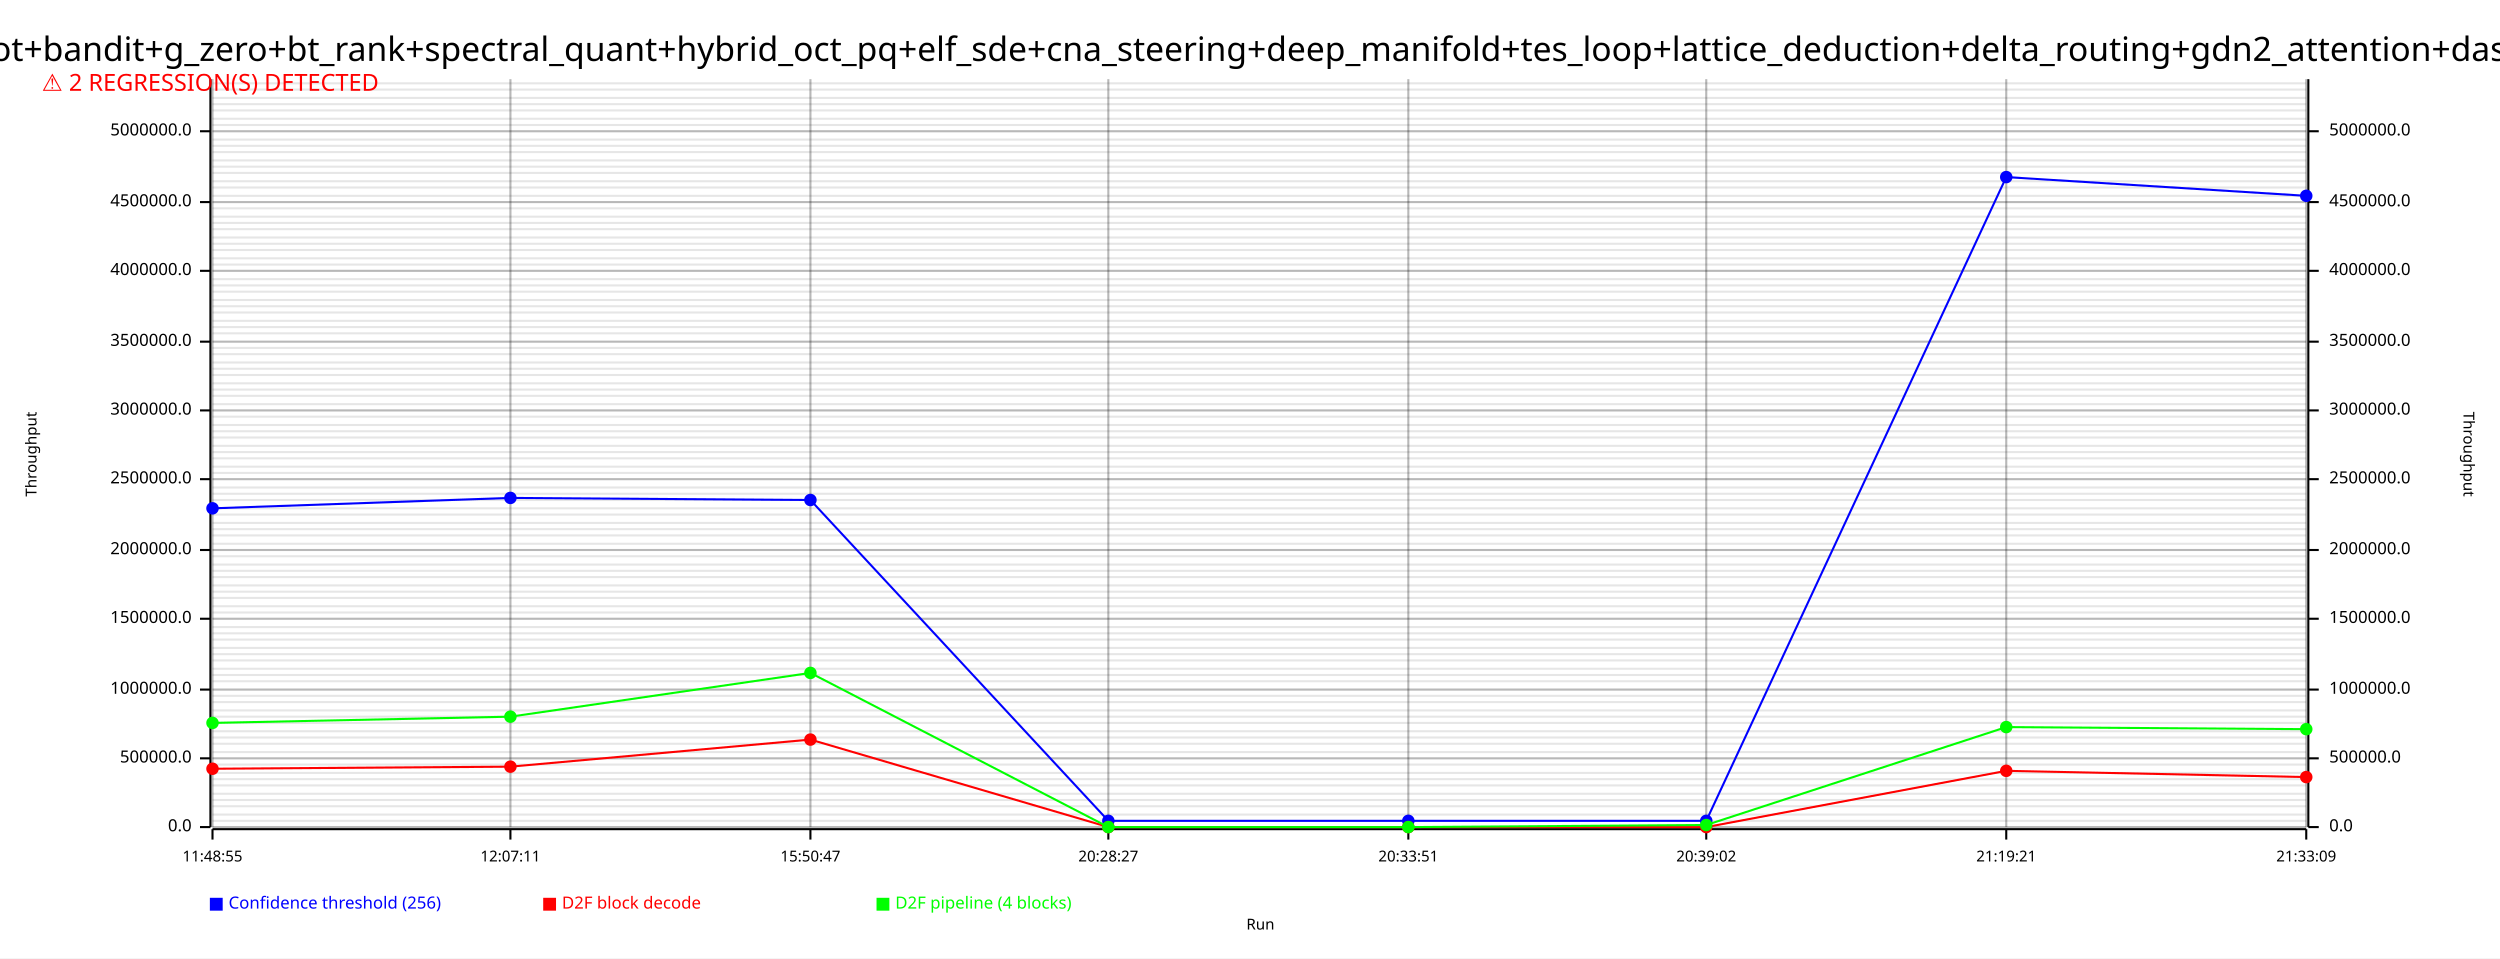
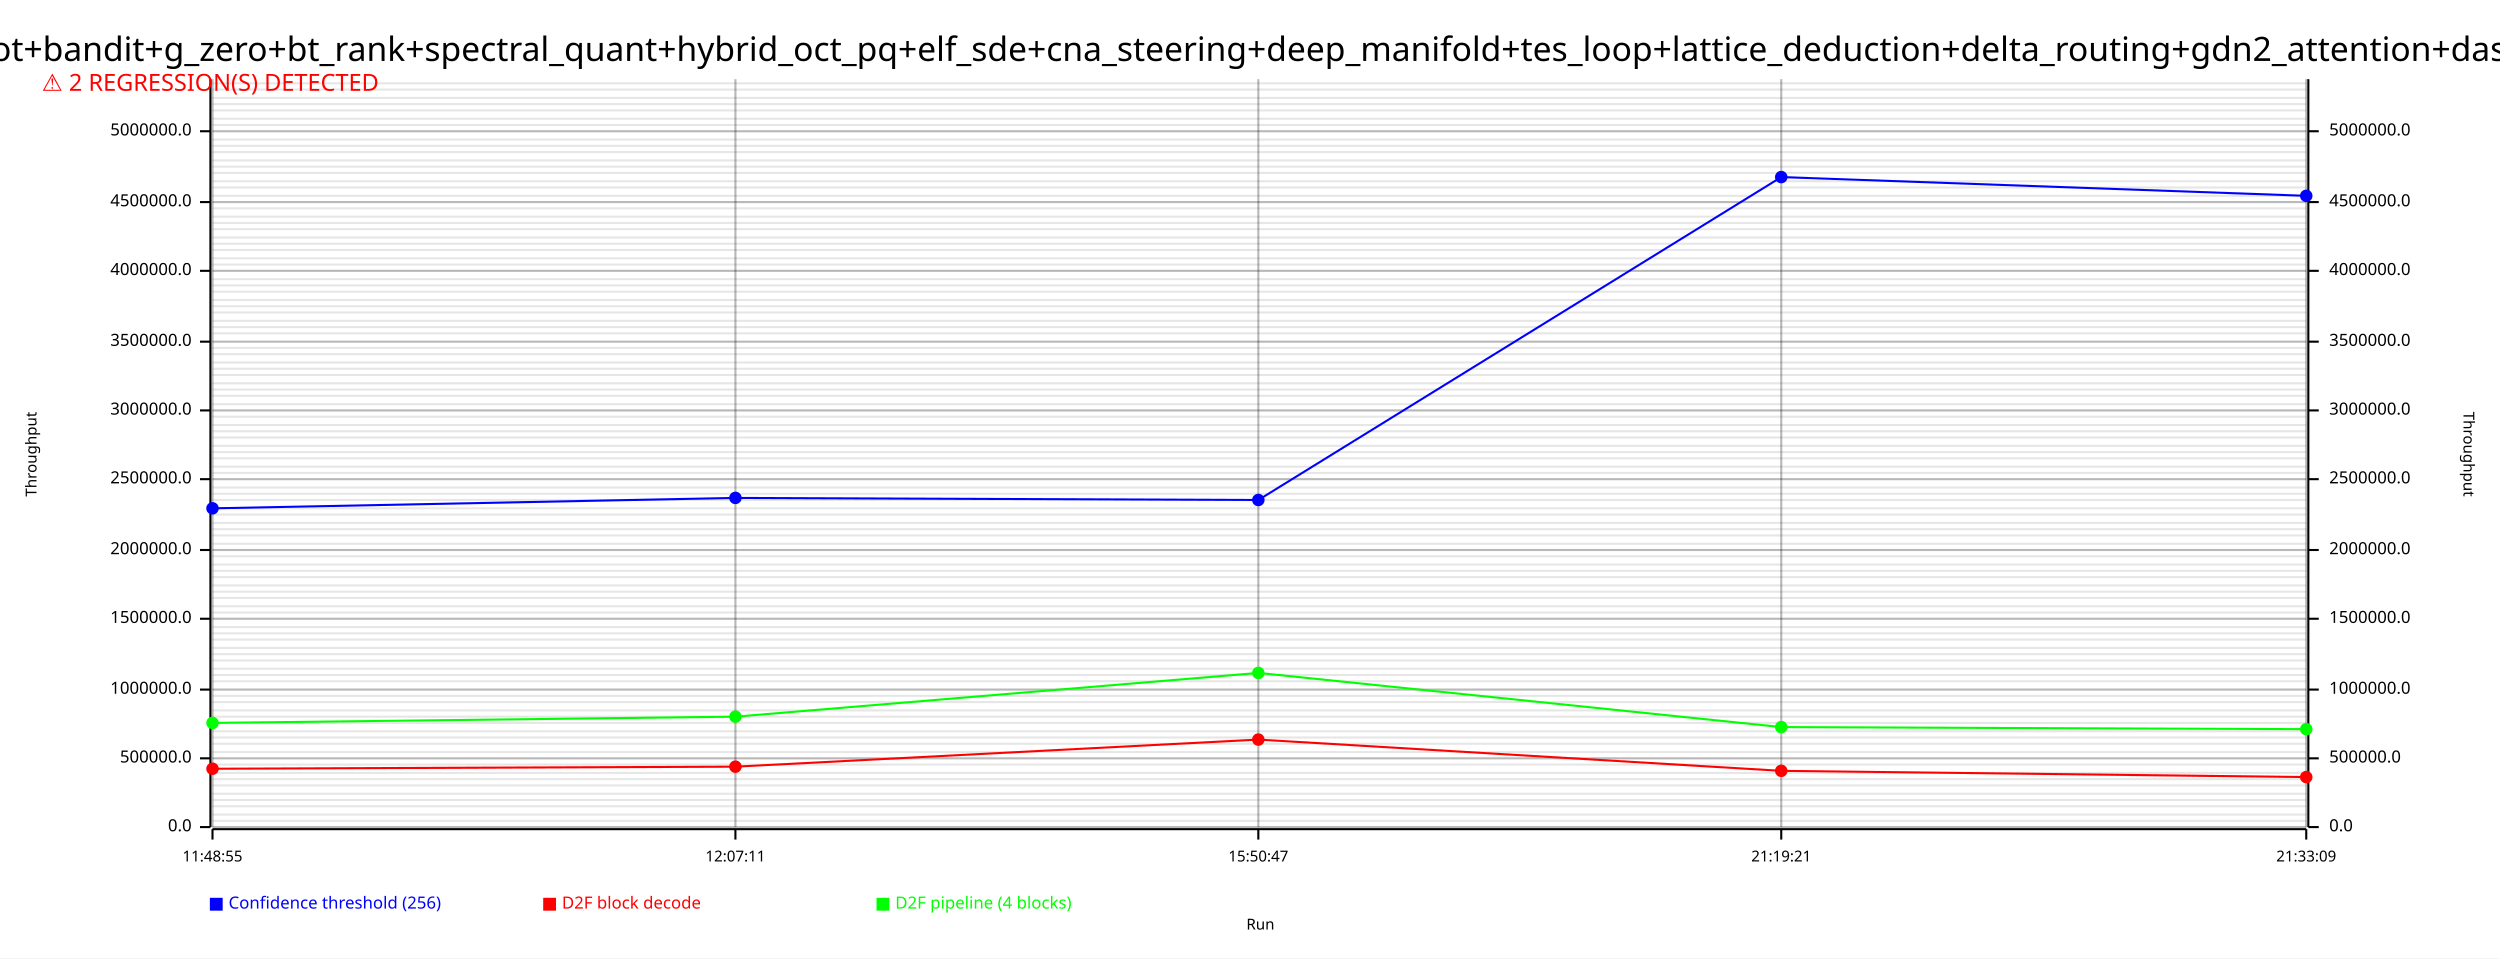
<svg xmlns="http://www.w3.org/2000/svg" width="1200" height="460" viewBox="0 0 1200 460">
  <rect x="0" y="0" width="1200" height="460" opacity="1" fill="#FFFFFF" stroke="none" />
  <text x="600" y="17" dy="0.76em" text-anchor="middle" font-family="sans-serif" font-size="16.129" opacity="1" fill="#000000">
Diff — Time Series [sparse_mlp+domain_latent+ppot+bandit+g_zero+bt_rank+spectral_quant+hybrid_oct_pq+elf_sde+cna_steering+deep_manifold+tes_loop+lattice_deduction+delta_routing+gdn2_attention+dash_attn+dreamer+lt2_looped+plasma_path+tf_loop]
</text>
  <line opacity="0.1" stroke="#000000" stroke-width="1" x1="102" y1="397" x2="102" y2="38" />
-   <line opacity="0.1" stroke="#000000" stroke-width="1" x1="245" y1="397" x2="245" y2="38" />
-   <line opacity="0.1" stroke="#000000" stroke-width="1" x1="389" y1="397" x2="389" y2="38" />
-   <line opacity="0.1" stroke="#000000" stroke-width="1" x1="532" y1="397" x2="532" y2="38" />
-   <line opacity="0.1" stroke="#000000" stroke-width="1" x1="676" y1="397" x2="676" y2="38" />
-   <line opacity="0.1" stroke="#000000" stroke-width="1" x1="819" y1="397" x2="819" y2="38" />
-   <line opacity="0.1" stroke="#000000" stroke-width="1" x1="963" y1="397" x2="963" y2="38" />
+   <line opacity="0.1" stroke="#000000" stroke-width="1" x1="353" y1="397" x2="353" y2="38" />
+   <line opacity="0.1" stroke="#000000" stroke-width="1" x1="604" y1="397" x2="604" y2="38" />
+   <line opacity="0.1" stroke="#000000" stroke-width="1" x1="855" y1="397" x2="855" y2="38" />
  <line opacity="0.1" stroke="#000000" stroke-width="1" x1="1107" y1="397" x2="1107" y2="38" />
  <line opacity="0.1" stroke="#000000" stroke-width="1" x1="102" y1="397" x2="1107" y2="397" />
  <line opacity="0.1" stroke="#000000" stroke-width="1" x1="102" y1="394" x2="1107" y2="394" />
  <line opacity="0.1" stroke="#000000" stroke-width="1" x1="102" y1="391" x2="1107" y2="391" />
  <line opacity="0.1" stroke="#000000" stroke-width="1" x1="102" y1="387" x2="1107" y2="387" />
  <line opacity="0.1" stroke="#000000" stroke-width="1" x1="102" y1="384" x2="1107" y2="384" />
  <line opacity="0.1" stroke="#000000" stroke-width="1" x1="102" y1="381" x2="1107" y2="381" />
  <line opacity="0.1" stroke="#000000" stroke-width="1" x1="102" y1="377" x2="1107" y2="377" />
  <line opacity="0.1" stroke="#000000" stroke-width="1" x1="102" y1="374" x2="1107" y2="374" />
  <line opacity="0.1" stroke="#000000" stroke-width="1" x1="102" y1="371" x2="1107" y2="371" />
  <line opacity="0.1" stroke="#000000" stroke-width="1" x1="102" y1="367" x2="1107" y2="367" />
  <line opacity="0.1" stroke="#000000" stroke-width="1" x1="102" y1="364" x2="1107" y2="364" />
  <line opacity="0.1" stroke="#000000" stroke-width="1" x1="102" y1="361" x2="1107" y2="361" />
  <line opacity="0.1" stroke="#000000" stroke-width="1" x1="102" y1="357" x2="1107" y2="357" />
  <line opacity="0.1" stroke="#000000" stroke-width="1" x1="102" y1="354" x2="1107" y2="354" />
  <line opacity="0.1" stroke="#000000" stroke-width="1" x1="102" y1="351" x2="1107" y2="351" />
  <line opacity="0.1" stroke="#000000" stroke-width="1" x1="102" y1="347" x2="1107" y2="347" />
  <line opacity="0.1" stroke="#000000" stroke-width="1" x1="102" y1="344" x2="1107" y2="344" />
  <line opacity="0.1" stroke="#000000" stroke-width="1" x1="102" y1="341" x2="1107" y2="341" />
  <line opacity="0.1" stroke="#000000" stroke-width="1" x1="102" y1="337" x2="1107" y2="337" />
  <line opacity="0.1" stroke="#000000" stroke-width="1" x1="102" y1="334" x2="1107" y2="334" />
  <line opacity="0.1" stroke="#000000" stroke-width="1" x1="102" y1="331" x2="1107" y2="331" />
  <line opacity="0.1" stroke="#000000" stroke-width="1" x1="102" y1="327" x2="1107" y2="327" />
  <line opacity="0.1" stroke="#000000" stroke-width="1" x1="102" y1="324" x2="1107" y2="324" />
  <line opacity="0.1" stroke="#000000" stroke-width="1" x1="102" y1="321" x2="1107" y2="321" />
  <line opacity="0.1" stroke="#000000" stroke-width="1" x1="102" y1="317" x2="1107" y2="317" />
  <line opacity="0.1" stroke="#000000" stroke-width="1" x1="102" y1="314" x2="1107" y2="314" />
  <line opacity="0.1" stroke="#000000" stroke-width="1" x1="102" y1="311" x2="1107" y2="311" />
  <line opacity="0.1" stroke="#000000" stroke-width="1" x1="102" y1="307" x2="1107" y2="307" />
  <line opacity="0.1" stroke="#000000" stroke-width="1" x1="102" y1="304" x2="1107" y2="304" />
  <line opacity="0.1" stroke="#000000" stroke-width="1" x1="102" y1="301" x2="1107" y2="301" />
  <line opacity="0.1" stroke="#000000" stroke-width="1" x1="102" y1="297" x2="1107" y2="297" />
  <line opacity="0.1" stroke="#000000" stroke-width="1" x1="102" y1="294" x2="1107" y2="294" />
  <line opacity="0.1" stroke="#000000" stroke-width="1" x1="102" y1="291" x2="1107" y2="291" />
  <line opacity="0.1" stroke="#000000" stroke-width="1" x1="102" y1="287" x2="1107" y2="287" />
  <line opacity="0.1" stroke="#000000" stroke-width="1" x1="102" y1="284" x2="1107" y2="284" />
  <line opacity="0.1" stroke="#000000" stroke-width="1" x1="102" y1="281" x2="1107" y2="281" />
  <line opacity="0.1" stroke="#000000" stroke-width="1" x1="102" y1="277" x2="1107" y2="277" />
  <line opacity="0.1" stroke="#000000" stroke-width="1" x1="102" y1="274" x2="1107" y2="274" />
  <line opacity="0.1" stroke="#000000" stroke-width="1" x1="102" y1="271" x2="1107" y2="271" />
  <line opacity="0.1" stroke="#000000" stroke-width="1" x1="102" y1="267" x2="1107" y2="267" />
  <line opacity="0.1" stroke="#000000" stroke-width="1" x1="102" y1="264" x2="1107" y2="264" />
  <line opacity="0.1" stroke="#000000" stroke-width="1" x1="102" y1="261" x2="1107" y2="261" />
  <line opacity="0.1" stroke="#000000" stroke-width="1" x1="102" y1="257" x2="1107" y2="257" />
  <line opacity="0.1" stroke="#000000" stroke-width="1" x1="102" y1="254" x2="1107" y2="254" />
  <line opacity="0.1" stroke="#000000" stroke-width="1" x1="102" y1="251" x2="1107" y2="251" />
  <line opacity="0.1" stroke="#000000" stroke-width="1" x1="102" y1="247" x2="1107" y2="247" />
  <line opacity="0.1" stroke="#000000" stroke-width="1" x1="102" y1="244" x2="1107" y2="244" />
  <line opacity="0.1" stroke="#000000" stroke-width="1" x1="102" y1="240" x2="1107" y2="240" />
  <line opacity="0.1" stroke="#000000" stroke-width="1" x1="102" y1="237" x2="1107" y2="237" />
  <line opacity="0.1" stroke="#000000" stroke-width="1" x1="102" y1="234" x2="1107" y2="234" />
  <line opacity="0.1" stroke="#000000" stroke-width="1" x1="102" y1="230" x2="1107" y2="230" />
  <line opacity="0.1" stroke="#000000" stroke-width="1" x1="102" y1="227" x2="1107" y2="227" />
  <line opacity="0.1" stroke="#000000" stroke-width="1" x1="102" y1="224" x2="1107" y2="224" />
  <line opacity="0.1" stroke="#000000" stroke-width="1" x1="102" y1="220" x2="1107" y2="220" />
  <line opacity="0.1" stroke="#000000" stroke-width="1" x1="102" y1="217" x2="1107" y2="217" />
  <line opacity="0.1" stroke="#000000" stroke-width="1" x1="102" y1="214" x2="1107" y2="214" />
  <line opacity="0.1" stroke="#000000" stroke-width="1" x1="102" y1="210" x2="1107" y2="210" />
  <line opacity="0.1" stroke="#000000" stroke-width="1" x1="102" y1="207" x2="1107" y2="207" />
  <line opacity="0.1" stroke="#000000" stroke-width="1" x1="102" y1="204" x2="1107" y2="204" />
  <line opacity="0.1" stroke="#000000" stroke-width="1" x1="102" y1="200" x2="1107" y2="200" />
  <line opacity="0.1" stroke="#000000" stroke-width="1" x1="102" y1="197" x2="1107" y2="197" />
  <line opacity="0.1" stroke="#000000" stroke-width="1" x1="102" y1="194" x2="1107" y2="194" />
  <line opacity="0.1" stroke="#000000" stroke-width="1" x1="102" y1="190" x2="1107" y2="190" />
  <line opacity="0.1" stroke="#000000" stroke-width="1" x1="102" y1="187" x2="1107" y2="187" />
  <line opacity="0.1" stroke="#000000" stroke-width="1" x1="102" y1="184" x2="1107" y2="184" />
  <line opacity="0.1" stroke="#000000" stroke-width="1" x1="102" y1="180" x2="1107" y2="180" />
  <line opacity="0.1" stroke="#000000" stroke-width="1" x1="102" y1="177" x2="1107" y2="177" />
  <line opacity="0.1" stroke="#000000" stroke-width="1" x1="102" y1="174" x2="1107" y2="174" />
  <line opacity="0.1" stroke="#000000" stroke-width="1" x1="102" y1="170" x2="1107" y2="170" />
  <line opacity="0.1" stroke="#000000" stroke-width="1" x1="102" y1="167" x2="1107" y2="167" />
  <line opacity="0.1" stroke="#000000" stroke-width="1" x1="102" y1="164" x2="1107" y2="164" />
  <line opacity="0.1" stroke="#000000" stroke-width="1" x1="102" y1="160" x2="1107" y2="160" />
  <line opacity="0.1" stroke="#000000" stroke-width="1" x1="102" y1="157" x2="1107" y2="157" />
  <line opacity="0.1" stroke="#000000" stroke-width="1" x1="102" y1="154" x2="1107" y2="154" />
  <line opacity="0.1" stroke="#000000" stroke-width="1" x1="102" y1="150" x2="1107" y2="150" />
  <line opacity="0.1" stroke="#000000" stroke-width="1" x1="102" y1="147" x2="1107" y2="147" />
  <line opacity="0.1" stroke="#000000" stroke-width="1" x1="102" y1="144" x2="1107" y2="144" />
  <line opacity="0.1" stroke="#000000" stroke-width="1" x1="102" y1="140" x2="1107" y2="140" />
  <line opacity="0.1" stroke="#000000" stroke-width="1" x1="102" y1="137" x2="1107" y2="137" />
  <line opacity="0.1" stroke="#000000" stroke-width="1" x1="102" y1="134" x2="1107" y2="134" />
  <line opacity="0.1" stroke="#000000" stroke-width="1" x1="102" y1="130" x2="1107" y2="130" />
  <line opacity="0.1" stroke="#000000" stroke-width="1" x1="102" y1="127" x2="1107" y2="127" />
  <line opacity="0.1" stroke="#000000" stroke-width="1" x1="102" y1="124" x2="1107" y2="124" />
  <line opacity="0.1" stroke="#000000" stroke-width="1" x1="102" y1="120" x2="1107" y2="120" />
  <line opacity="0.1" stroke="#000000" stroke-width="1" x1="102" y1="117" x2="1107" y2="117" />
  <line opacity="0.1" stroke="#000000" stroke-width="1" x1="102" y1="114" x2="1107" y2="114" />
  <line opacity="0.1" stroke="#000000" stroke-width="1" x1="102" y1="110" x2="1107" y2="110" />
  <line opacity="0.1" stroke="#000000" stroke-width="1" x1="102" y1="107" x2="1107" y2="107" />
  <line opacity="0.1" stroke="#000000" stroke-width="1" x1="102" y1="104" x2="1107" y2="104" />
  <line opacity="0.1" stroke="#000000" stroke-width="1" x1="102" y1="100" x2="1107" y2="100" />
  <line opacity="0.1" stroke="#000000" stroke-width="1" x1="102" y1="97" x2="1107" y2="97" />
  <line opacity="0.1" stroke="#000000" stroke-width="1" x1="102" y1="94" x2="1107" y2="94" />
  <line opacity="0.1" stroke="#000000" stroke-width="1" x1="102" y1="90" x2="1107" y2="90" />
  <line opacity="0.1" stroke="#000000" stroke-width="1" x1="102" y1="87" x2="1107" y2="87" />
  <line opacity="0.1" stroke="#000000" stroke-width="1" x1="102" y1="83" x2="1107" y2="83" />
  <line opacity="0.1" stroke="#000000" stroke-width="1" x1="102" y1="80" x2="1107" y2="80" />
  <line opacity="0.1" stroke="#000000" stroke-width="1" x1="102" y1="77" x2="1107" y2="77" />
  <line opacity="0.1" stroke="#000000" stroke-width="1" x1="102" y1="73" x2="1107" y2="73" />
  <line opacity="0.1" stroke="#000000" stroke-width="1" x1="102" y1="70" x2="1107" y2="70" />
  <line opacity="0.1" stroke="#000000" stroke-width="1" x1="102" y1="67" x2="1107" y2="67" />
  <line opacity="0.1" stroke="#000000" stroke-width="1" x1="102" y1="63" x2="1107" y2="63" />
  <line opacity="0.1" stroke="#000000" stroke-width="1" x1="102" y1="60" x2="1107" y2="60" />
  <line opacity="0.1" stroke="#000000" stroke-width="1" x1="102" y1="57" x2="1107" y2="57" />
  <line opacity="0.1" stroke="#000000" stroke-width="1" x1="102" y1="53" x2="1107" y2="53" />
  <line opacity="0.1" stroke="#000000" stroke-width="1" x1="102" y1="50" x2="1107" y2="50" />
  <line opacity="0.1" stroke="#000000" stroke-width="1" x1="102" y1="47" x2="1107" y2="47" />
  <line opacity="0.1" stroke="#000000" stroke-width="1" x1="102" y1="43" x2="1107" y2="43" />
  <line opacity="0.1" stroke="#000000" stroke-width="1" x1="102" y1="40" x2="1107" y2="40" />
  <text x="12" y="218" dy="0.76em" text-anchor="middle" font-family="sans-serif" font-size="7.258" opacity="1" fill="#000000" transform="rotate(270, 12, 218)">
Throughput
</text>
  <text x="605" y="448" dy="-0.5ex" text-anchor="middle" font-family="sans-serif" font-size="7.258" opacity="1" fill="#000000">
Run
</text>
  <text x="1188" y="218" dy="0.76em" text-anchor="middle" font-family="sans-serif" font-size="7.258" opacity="1" fill="#000000" transform="rotate(90, 1188, 218)">
Throughput
</text>
  <line opacity="0.2" stroke="#000000" stroke-width="1" x1="102" y1="397" x2="102" y2="38" />
-   <line opacity="0.2" stroke="#000000" stroke-width="1" x1="245" y1="397" x2="245" y2="38" />
-   <line opacity="0.2" stroke="#000000" stroke-width="1" x1="389" y1="397" x2="389" y2="38" />
-   <line opacity="0.2" stroke="#000000" stroke-width="1" x1="532" y1="397" x2="532" y2="38" />
-   <line opacity="0.2" stroke="#000000" stroke-width="1" x1="676" y1="397" x2="676" y2="38" />
-   <line opacity="0.2" stroke="#000000" stroke-width="1" x1="819" y1="397" x2="819" y2="38" />
-   <line opacity="0.2" stroke="#000000" stroke-width="1" x1="963" y1="397" x2="963" y2="38" />
+   <line opacity="0.2" stroke="#000000" stroke-width="1" x1="353" y1="397" x2="353" y2="38" />
+   <line opacity="0.2" stroke="#000000" stroke-width="1" x1="604" y1="397" x2="604" y2="38" />
+   <line opacity="0.2" stroke="#000000" stroke-width="1" x1="855" y1="397" x2="855" y2="38" />
  <line opacity="0.2" stroke="#000000" stroke-width="1" x1="1107" y1="397" x2="1107" y2="38" />
  <line opacity="0.2" stroke="#000000" stroke-width="1" x1="102" y1="397" x2="1107" y2="397" />
  <line opacity="0.2" stroke="#000000" stroke-width="1" x1="102" y1="364" x2="1107" y2="364" />
  <line opacity="0.2" stroke="#000000" stroke-width="1" x1="102" y1="331" x2="1107" y2="331" />
  <line opacity="0.2" stroke="#000000" stroke-width="1" x1="102" y1="297" x2="1107" y2="297" />
  <line opacity="0.2" stroke="#000000" stroke-width="1" x1="102" y1="264" x2="1107" y2="264" />
  <line opacity="0.2" stroke="#000000" stroke-width="1" x1="102" y1="230" x2="1107" y2="230" />
  <line opacity="0.2" stroke="#000000" stroke-width="1" x1="102" y1="197" x2="1107" y2="197" />
  <line opacity="0.2" stroke="#000000" stroke-width="1" x1="102" y1="164" x2="1107" y2="164" />
  <line opacity="0.2" stroke="#000000" stroke-width="1" x1="102" y1="130" x2="1107" y2="130" />
  <line opacity="0.2" stroke="#000000" stroke-width="1" x1="102" y1="97" x2="1107" y2="97" />
  <line opacity="0.2" stroke="#000000" stroke-width="1" x1="102" y1="63" x2="1107" y2="63" />
  <polyline fill="none" opacity="1" stroke="#000000" stroke-width="1" points="101,38 101,397 " />
  <text x="92" y="397" dy="0.5ex" text-anchor="end" font-family="sans-serif" font-size="8.065" opacity="1" fill="#000000">
0.0
</text>
  <polyline fill="none" opacity="1" stroke="#000000" stroke-width="1" points="96,397 101,397 " />
  <text x="92" y="364" dy="0.5ex" text-anchor="end" font-family="sans-serif" font-size="8.065" opacity="1" fill="#000000">
500000.0
</text>
  <polyline fill="none" opacity="1" stroke="#000000" stroke-width="1" points="96,364 101,364 " />
  <text x="92" y="331" dy="0.5ex" text-anchor="end" font-family="sans-serif" font-size="8.065" opacity="1" fill="#000000">
1000000.0
</text>
  <polyline fill="none" opacity="1" stroke="#000000" stroke-width="1" points="96,331 101,331 " />
  <text x="92" y="297" dy="0.5ex" text-anchor="end" font-family="sans-serif" font-size="8.065" opacity="1" fill="#000000">
1500000.0
</text>
  <polyline fill="none" opacity="1" stroke="#000000" stroke-width="1" points="96,297 101,297 " />
  <text x="92" y="264" dy="0.5ex" text-anchor="end" font-family="sans-serif" font-size="8.065" opacity="1" fill="#000000">
2000000.0
</text>
  <polyline fill="none" opacity="1" stroke="#000000" stroke-width="1" points="96,264 101,264 " />
  <text x="92" y="230" dy="0.5ex" text-anchor="end" font-family="sans-serif" font-size="8.065" opacity="1" fill="#000000">
2500000.0
</text>
  <polyline fill="none" opacity="1" stroke="#000000" stroke-width="1" points="96,230 101,230 " />
  <text x="92" y="197" dy="0.5ex" text-anchor="end" font-family="sans-serif" font-size="8.065" opacity="1" fill="#000000">
3000000.0
</text>
  <polyline fill="none" opacity="1" stroke="#000000" stroke-width="1" points="96,197 101,197 " />
  <text x="92" y="164" dy="0.5ex" text-anchor="end" font-family="sans-serif" font-size="8.065" opacity="1" fill="#000000">
3500000.0
</text>
  <polyline fill="none" opacity="1" stroke="#000000" stroke-width="1" points="96,164 101,164 " />
  <text x="92" y="130" dy="0.5ex" text-anchor="end" font-family="sans-serif" font-size="8.065" opacity="1" fill="#000000">
4000000.0
</text>
  <polyline fill="none" opacity="1" stroke="#000000" stroke-width="1" points="96,130 101,130 " />
  <text x="92" y="97" dy="0.5ex" text-anchor="end" font-family="sans-serif" font-size="8.065" opacity="1" fill="#000000">
4500000.0
</text>
  <polyline fill="none" opacity="1" stroke="#000000" stroke-width="1" points="96,97 101,97 " />
  <text x="92" y="63" dy="0.5ex" text-anchor="end" font-family="sans-serif" font-size="8.065" opacity="1" fill="#000000">
5000000.0
</text>
  <polyline fill="none" opacity="1" stroke="#000000" stroke-width="1" points="96,63 101,63 " />
  <polyline fill="none" opacity="1" stroke="#000000" stroke-width="1" points="102,398 1107,398 " />
  <text x="102" y="408" dy="0.76em" text-anchor="middle" font-family="sans-serif" font-size="7.258" opacity="1" fill="#000000">
11:48:55
</text>
  <polyline fill="none" opacity="1" stroke="#000000" stroke-width="1" points="102,398 102,403 " />
-   <text x="245" y="408" dy="0.76em" text-anchor="middle" font-family="sans-serif" font-size="7.258" opacity="1" fill="#000000">
+   <text x="353" y="408" dy="0.76em" text-anchor="middle" font-family="sans-serif" font-size="7.258" opacity="1" fill="#000000">
12:07:11
</text>
-   <polyline fill="none" opacity="1" stroke="#000000" stroke-width="1" points="245,398 245,403 " />
-   <text x="389" y="408" dy="0.76em" text-anchor="middle" font-family="sans-serif" font-size="7.258" opacity="1" fill="#000000">
+   <polyline fill="none" opacity="1" stroke="#000000" stroke-width="1" points="353,398 353,403 " />
+   <text x="604" y="408" dy="0.76em" text-anchor="middle" font-family="sans-serif" font-size="7.258" opacity="1" fill="#000000">
15:50:47
</text>
-   <polyline fill="none" opacity="1" stroke="#000000" stroke-width="1" points="389,398 389,403 " />
-   <text x="532" y="408" dy="0.76em" text-anchor="middle" font-family="sans-serif" font-size="7.258" opacity="1" fill="#000000">
- 20:28:27
- </text>
-   <polyline fill="none" opacity="1" stroke="#000000" stroke-width="1" points="532,398 532,403 " />
-   <text x="676" y="408" dy="0.76em" text-anchor="middle" font-family="sans-serif" font-size="7.258" opacity="1" fill="#000000">
- 20:33:51
- </text>
-   <polyline fill="none" opacity="1" stroke="#000000" stroke-width="1" points="676,398 676,403 " />
-   <text x="819" y="408" dy="0.76em" text-anchor="middle" font-family="sans-serif" font-size="7.258" opacity="1" fill="#000000">
- 20:39:02
- </text>
-   <polyline fill="none" opacity="1" stroke="#000000" stroke-width="1" points="819,398 819,403 " />
-   <text x="963" y="408" dy="0.76em" text-anchor="middle" font-family="sans-serif" font-size="7.258" opacity="1" fill="#000000">
+   <polyline fill="none" opacity="1" stroke="#000000" stroke-width="1" points="604,398 604,403 " />
+   <text x="855" y="408" dy="0.76em" text-anchor="middle" font-family="sans-serif" font-size="7.258" opacity="1" fill="#000000">
21:19:21
</text>
-   <polyline fill="none" opacity="1" stroke="#000000" stroke-width="1" points="963,398 963,403 " />
+   <polyline fill="none" opacity="1" stroke="#000000" stroke-width="1" points="855,398 855,403 " />
  <text x="1107" y="408" dy="0.76em" text-anchor="middle" font-family="sans-serif" font-size="7.258" opacity="1" fill="#000000">
21:33:09
</text>
  <polyline fill="none" opacity="1" stroke="#000000" stroke-width="1" points="1107,398 1107,403 " />
  <polyline fill="none" opacity="1" stroke="#000000" stroke-width="1" points="1108,38 1108,397 " />
  <text x="1118" y="397" dy="0.5ex" text-anchor="start" font-family="sans-serif" font-size="8.065" opacity="1" fill="#000000">
0.0
</text>
  <polyline fill="none" opacity="1" stroke="#000000" stroke-width="1" points="1108,397 1113,397 " />
  <text x="1118" y="364" dy="0.5ex" text-anchor="start" font-family="sans-serif" font-size="8.065" opacity="1" fill="#000000">
500000.0
</text>
  <polyline fill="none" opacity="1" stroke="#000000" stroke-width="1" points="1108,364 1113,364 " />
  <text x="1118" y="331" dy="0.5ex" text-anchor="start" font-family="sans-serif" font-size="8.065" opacity="1" fill="#000000">
1000000.0
</text>
  <polyline fill="none" opacity="1" stroke="#000000" stroke-width="1" points="1108,331 1113,331 " />
  <text x="1118" y="297" dy="0.5ex" text-anchor="start" font-family="sans-serif" font-size="8.065" opacity="1" fill="#000000">
1500000.0
</text>
  <polyline fill="none" opacity="1" stroke="#000000" stroke-width="1" points="1108,297 1113,297 " />
  <text x="1118" y="264" dy="0.5ex" text-anchor="start" font-family="sans-serif" font-size="8.065" opacity="1" fill="#000000">
2000000.0
</text>
  <polyline fill="none" opacity="1" stroke="#000000" stroke-width="1" points="1108,264 1113,264 " />
  <text x="1118" y="230" dy="0.5ex" text-anchor="start" font-family="sans-serif" font-size="8.065" opacity="1" fill="#000000">
2500000.0
</text>
  <polyline fill="none" opacity="1" stroke="#000000" stroke-width="1" points="1108,230 1113,230 " />
  <text x="1118" y="197" dy="0.5ex" text-anchor="start" font-family="sans-serif" font-size="8.065" opacity="1" fill="#000000">
3000000.0
</text>
  <polyline fill="none" opacity="1" stroke="#000000" stroke-width="1" points="1108,197 1113,197 " />
  <text x="1118" y="164" dy="0.5ex" text-anchor="start" font-family="sans-serif" font-size="8.065" opacity="1" fill="#000000">
3500000.0
</text>
  <polyline fill="none" opacity="1" stroke="#000000" stroke-width="1" points="1108,164 1113,164 " />
  <text x="1118" y="130" dy="0.5ex" text-anchor="start" font-family="sans-serif" font-size="8.065" opacity="1" fill="#000000">
4000000.0
</text>
  <polyline fill="none" opacity="1" stroke="#000000" stroke-width="1" points="1108,130 1113,130 " />
  <text x="1118" y="97" dy="0.5ex" text-anchor="start" font-family="sans-serif" font-size="8.065" opacity="1" fill="#000000">
4500000.0
</text>
  <polyline fill="none" opacity="1" stroke="#000000" stroke-width="1" points="1108,97 1113,97 " />
  <text x="1118" y="63" dy="0.5ex" text-anchor="start" font-family="sans-serif" font-size="8.065" opacity="1" fill="#000000">
5000000.0
</text>
  <polyline fill="none" opacity="1" stroke="#000000" stroke-width="1" points="1108,63 1113,63 " />
-   <polyline fill="none" opacity="1" stroke="#0000FF" stroke-width="1" points="102,244 245,239 389,240 532,394 676,394 819,394 963,85 1107,94 " />
+   <polyline fill="none" opacity="1" stroke="#0000FF" stroke-width="1" points="102,244 353,239 604,240 855,85 1107,94 " />
  <circle cx="102" cy="244" r="3" opacity="1" fill="#0000FF" stroke="none" stroke-width="1" />
-   <circle cx="245" cy="239" r="3" opacity="1" fill="#0000FF" stroke="none" stroke-width="1" />
-   <circle cx="389" cy="240" r="3" opacity="1" fill="#0000FF" stroke="none" stroke-width="1" />
-   <circle cx="532" cy="394" r="3" opacity="1" fill="#0000FF" stroke="none" stroke-width="1" />
-   <circle cx="676" cy="394" r="3" opacity="1" fill="#0000FF" stroke="none" stroke-width="1" />
-   <circle cx="819" cy="394" r="3" opacity="1" fill="#0000FF" stroke="none" stroke-width="1" />
-   <circle cx="963" cy="85" r="3" opacity="1" fill="#0000FF" stroke="none" stroke-width="1" />
+   <circle cx="353" cy="239" r="3" opacity="1" fill="#0000FF" stroke="none" stroke-width="1" />
+   <circle cx="604" cy="240" r="3" opacity="1" fill="#0000FF" stroke="none" stroke-width="1" />
+   <circle cx="855" cy="85" r="3" opacity="1" fill="#0000FF" stroke="none" stroke-width="1" />
  <circle cx="1107" cy="94" r="3" opacity="1" fill="#0000FF" stroke="none" stroke-width="1" />
  <text x="100" y="430" dy="0.76em" text-anchor="start" font-family="sans-serif" font-size="8.065" opacity="1" fill="#0000FF">
■ Confidence threshold (256)
</text>
-   <polyline fill="none" opacity="1" stroke="#FF0000" stroke-width="1" points="102,369 245,368 389,355 532,397 676,397 819,397 963,370 1107,373 " />
+   <polyline fill="none" opacity="1" stroke="#FF0000" stroke-width="1" points="102,369 353,368 604,355 855,370 1107,373 " />
  <circle cx="102" cy="369" r="3" opacity="1" fill="#FF0000" stroke="none" stroke-width="1" />
-   <circle cx="245" cy="368" r="3" opacity="1" fill="#FF0000" stroke="none" stroke-width="1" />
-   <circle cx="389" cy="355" r="3" opacity="1" fill="#FF0000" stroke="none" stroke-width="1" />
-   <circle cx="532" cy="397" r="3" opacity="1" fill="#FF0000" stroke="none" stroke-width="1" />
-   <circle cx="676" cy="397" r="3" opacity="1" fill="#FF0000" stroke="none" stroke-width="1" />
-   <circle cx="819" cy="397" r="3" opacity="1" fill="#FF0000" stroke="none" stroke-width="1" />
-   <circle cx="963" cy="370" r="3" opacity="1" fill="#FF0000" stroke="none" stroke-width="1" />
+   <circle cx="353" cy="368" r="3" opacity="1" fill="#FF0000" stroke="none" stroke-width="1" />
+   <circle cx="604" cy="355" r="3" opacity="1" fill="#FF0000" stroke="none" stroke-width="1" />
+   <circle cx="855" cy="370" r="3" opacity="1" fill="#FF0000" stroke="none" stroke-width="1" />
  <circle cx="1107" cy="373" r="3" opacity="1" fill="#FF0000" stroke="none" stroke-width="1" />
  <text x="260" y="430" dy="0.76em" text-anchor="start" font-family="sans-serif" font-size="8.065" opacity="1" fill="#FF0000">
■ D2F block decode
</text>
-   <polyline fill="none" opacity="1" stroke="#00FF00" stroke-width="1" points="102,347 245,344 389,323 532,397 676,397 819,396 963,349 1107,350 " />
+   <polyline fill="none" opacity="1" stroke="#00FF00" stroke-width="1" points="102,347 353,344 604,323 855,349 1107,350 " />
  <circle cx="102" cy="347" r="3" opacity="1" fill="#00FF00" stroke="none" stroke-width="1" />
-   <circle cx="245" cy="344" r="3" opacity="1" fill="#00FF00" stroke="none" stroke-width="1" />
-   <circle cx="389" cy="323" r="3" opacity="1" fill="#00FF00" stroke="none" stroke-width="1" />
-   <circle cx="532" cy="397" r="3" opacity="1" fill="#00FF00" stroke="none" stroke-width="1" />
-   <circle cx="676" cy="397" r="3" opacity="1" fill="#00FF00" stroke="none" stroke-width="1" />
-   <circle cx="819" cy="396" r="3" opacity="1" fill="#00FF00" stroke="none" stroke-width="1" />
-   <circle cx="963" cy="349" r="3" opacity="1" fill="#00FF00" stroke="none" stroke-width="1" />
+   <circle cx="353" cy="344" r="3" opacity="1" fill="#00FF00" stroke="none" stroke-width="1" />
+   <circle cx="604" cy="323" r="3" opacity="1" fill="#00FF00" stroke="none" stroke-width="1" />
+   <circle cx="855" cy="349" r="3" opacity="1" fill="#00FF00" stroke="none" stroke-width="1" />
  <circle cx="1107" cy="350" r="3" opacity="1" fill="#00FF00" stroke="none" stroke-width="1" />
  <text x="420" y="430" dy="0.76em" text-anchor="start" font-family="sans-serif" font-size="8.065" opacity="1" fill="#00FF00">
■ D2F pipeline (4 blocks)
</text>
  <text x="20" y="35" dy="0.76em" text-anchor="start" font-family="sans-serif" font-size="11.29" opacity="1" fill="#FF0000">
⚠ 2 REGRESSION(S) DETECTED
</text>
</svg>
